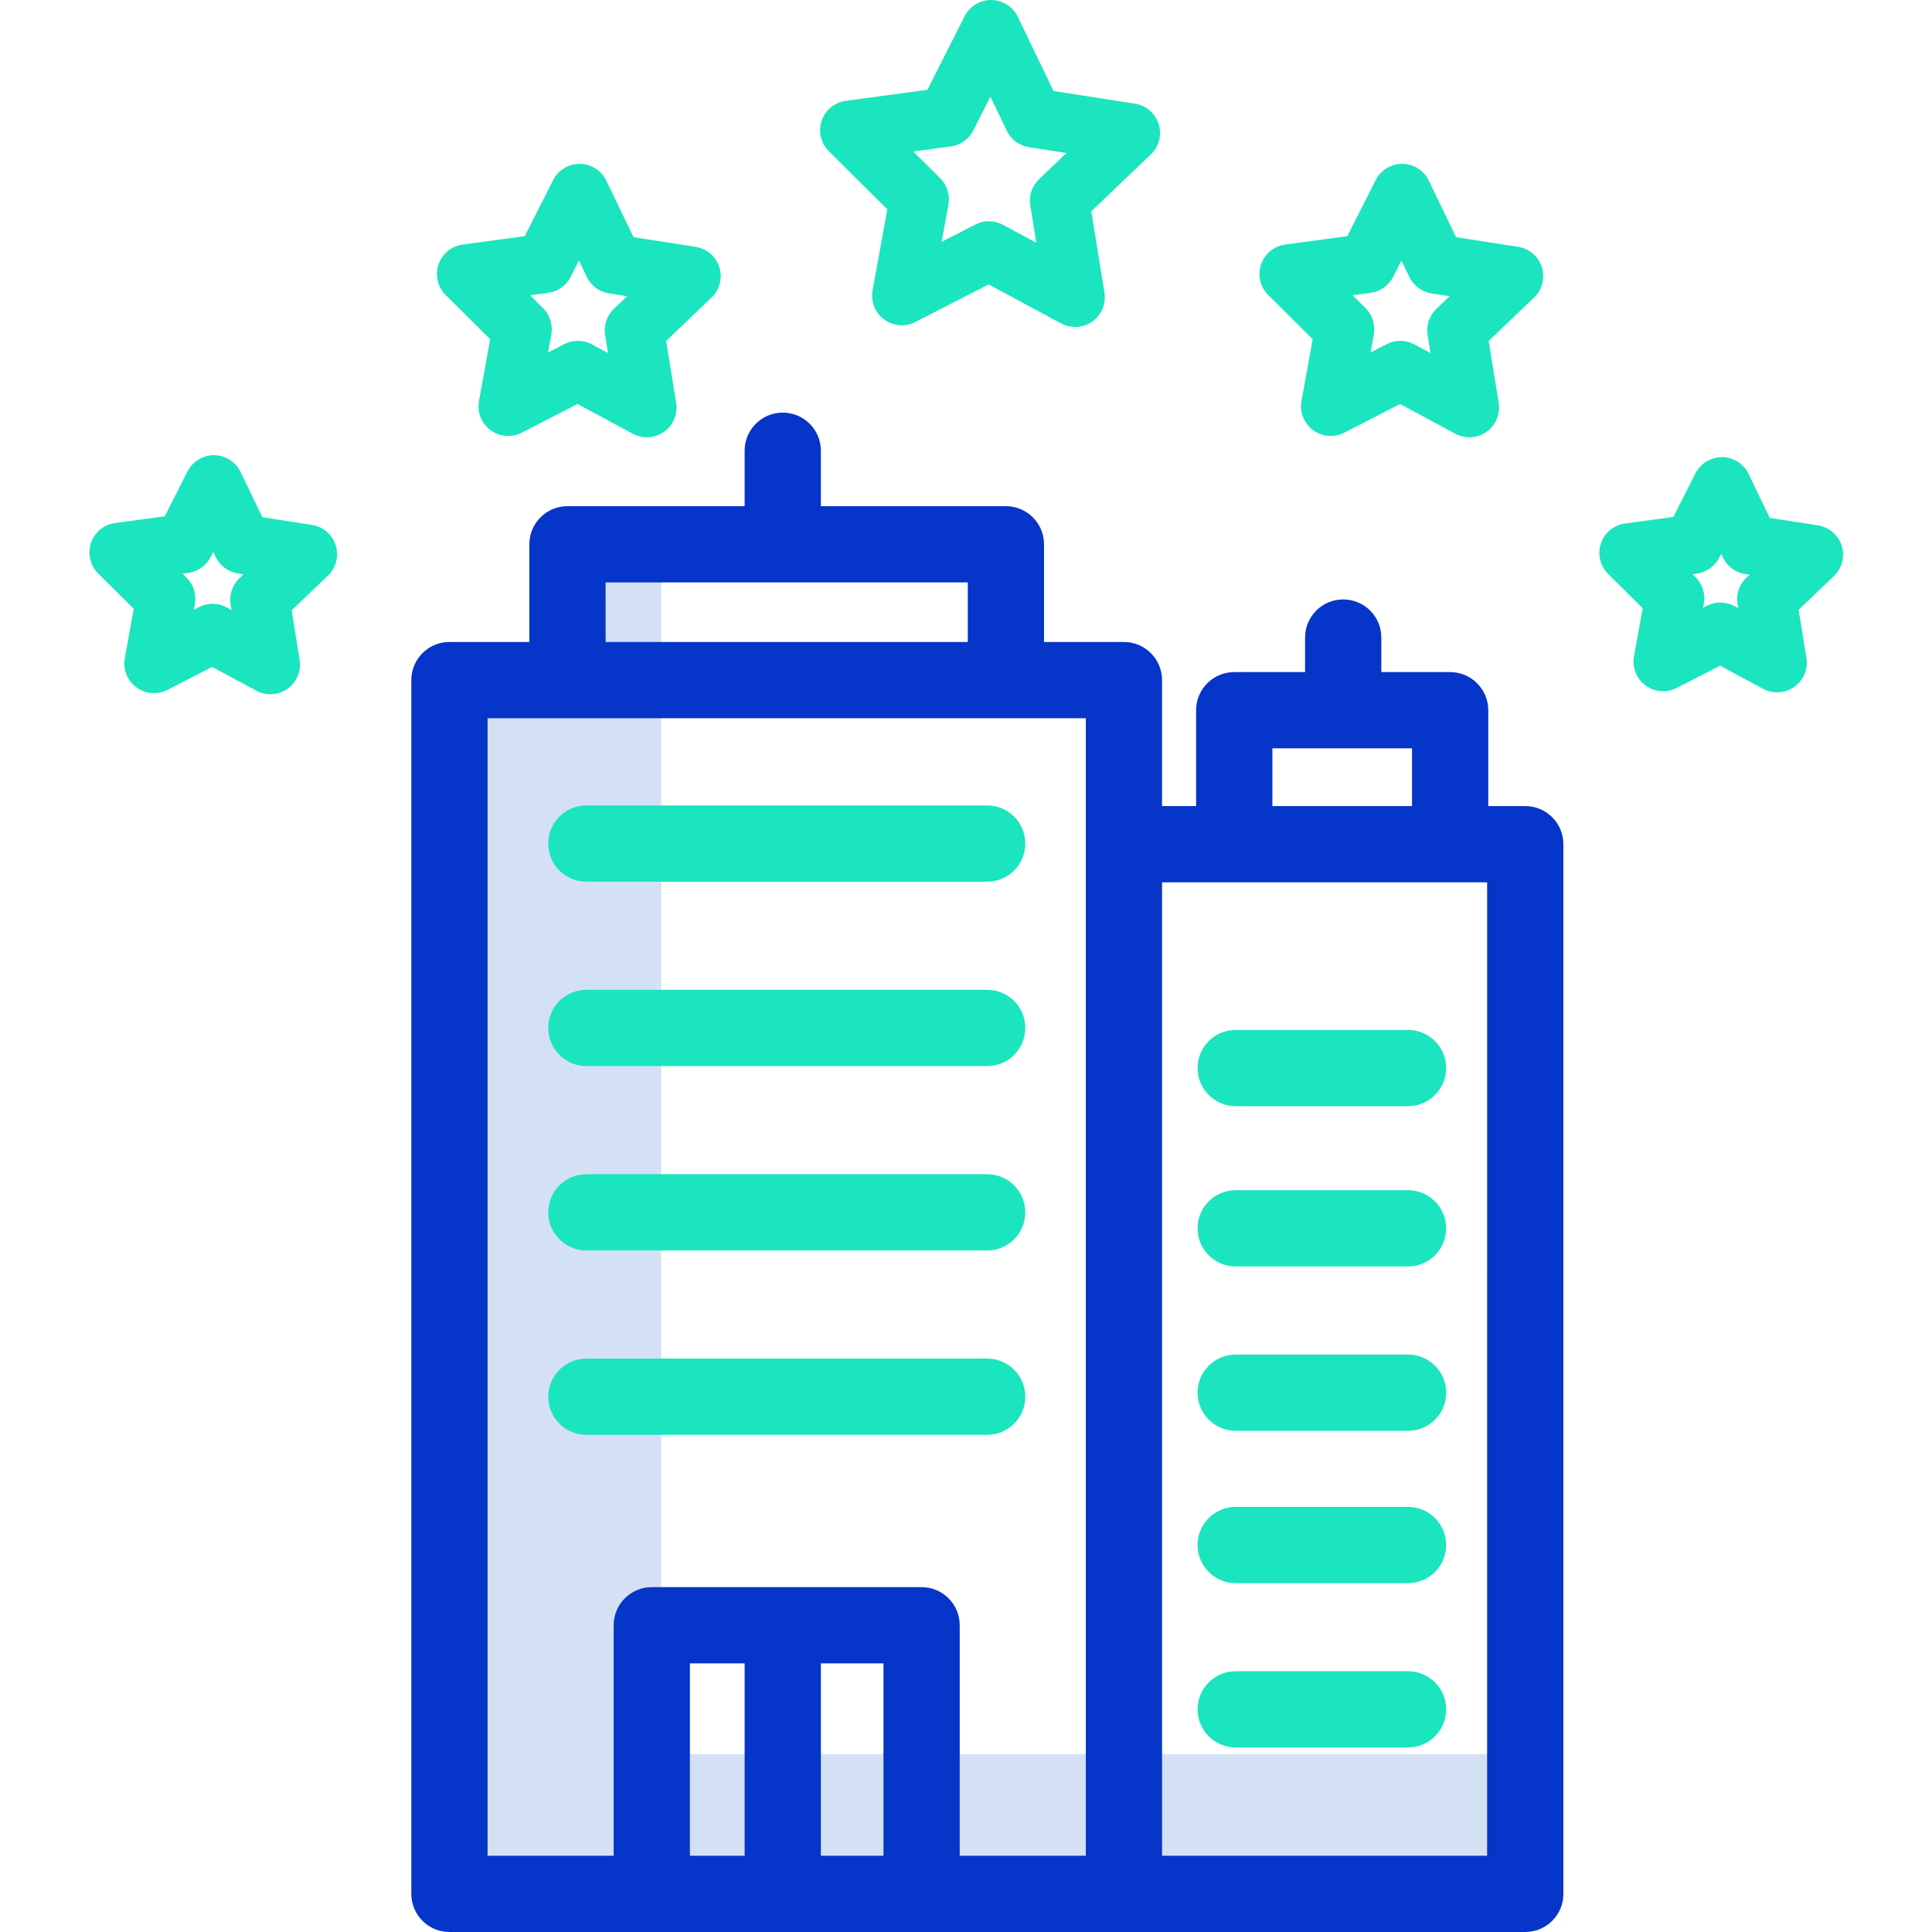
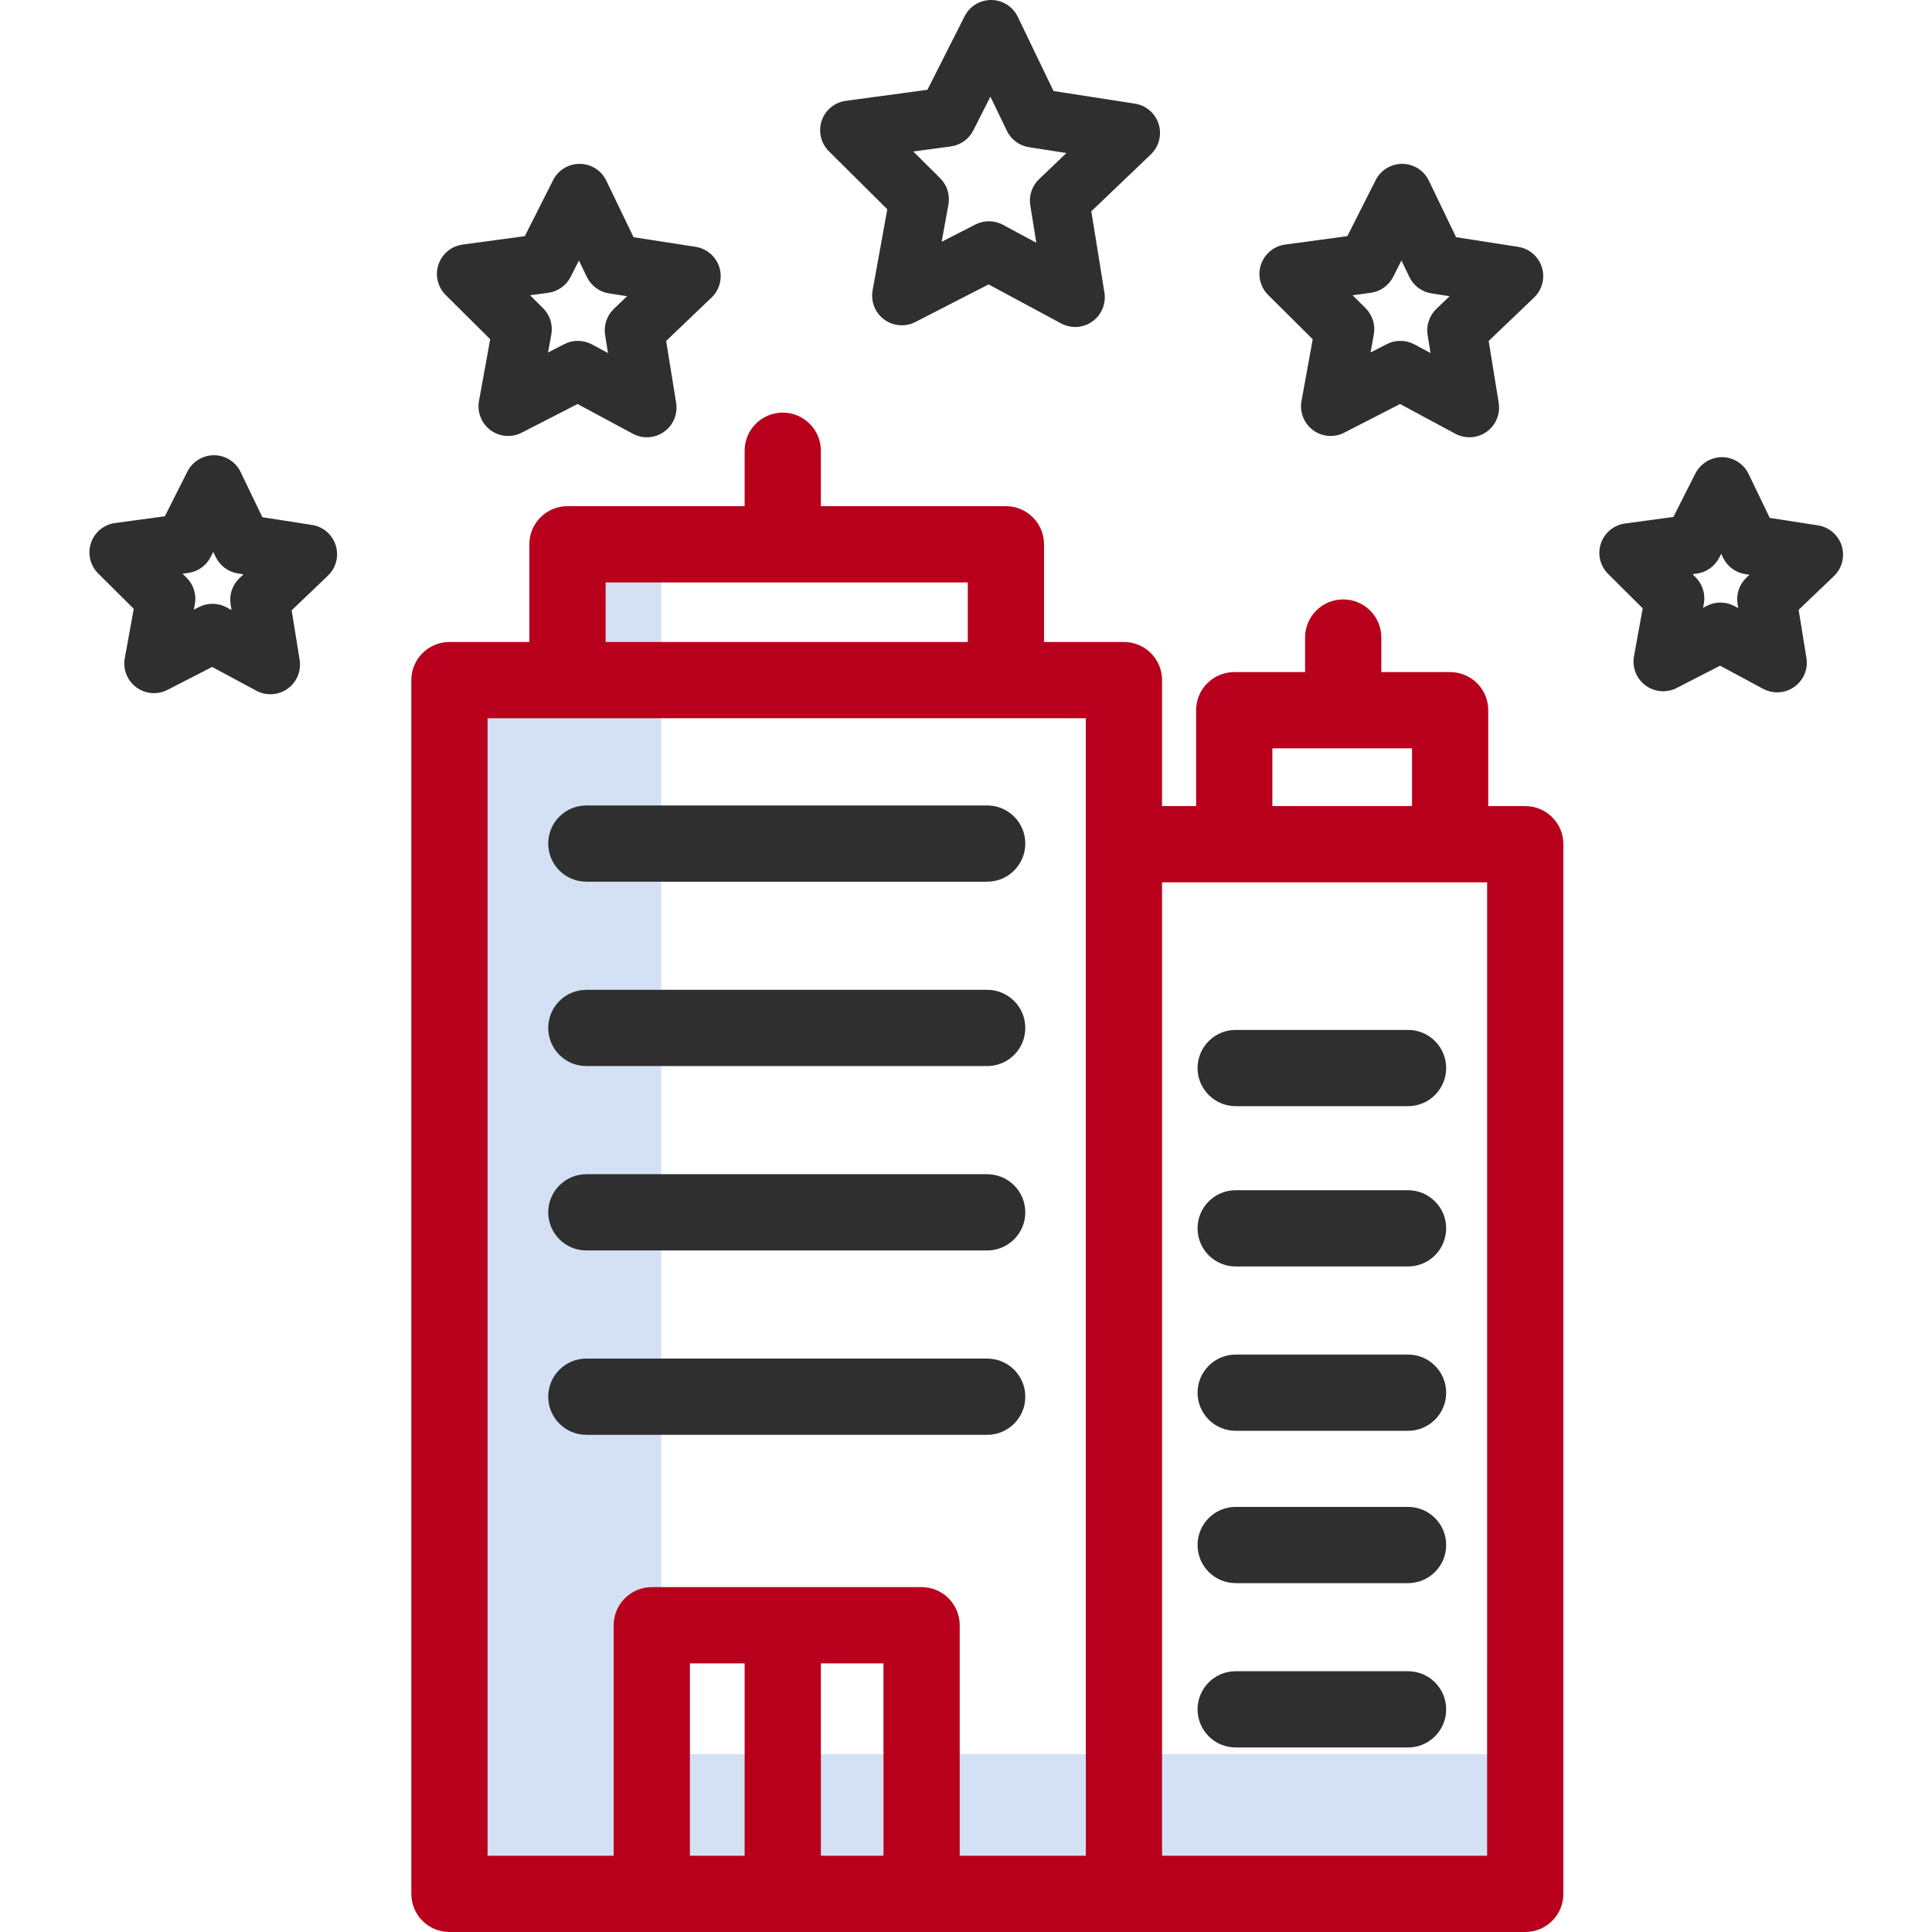
<svg xmlns="http://www.w3.org/2000/svg" height="456pt" viewBox="-21 0 456 456.111" width="456pt">
  <path d="m294.285 414.109h-159.238v-285.609h-22.133v32.062h-27.867v286.547h253.984v-33zm0 0" fill="#d4e1f4" />
-   <g fill="#1ae5be">
+   <g fill="#2f2f2f">
    <path d="m212 251.68h-94.629c-4.969 0-9-4.027-9-9 0-4.969 4.031-9 9-9h94.629c4.969 0 9 4.031 9 9 0 4.973-4.031 9-9 9zm0 0" />
    <path d="m212 295.211h-94.629c-4.969 0-9-4.031-9-9s4.031-9 9-9h94.629c4.969 0 9 4.031 9 9s-4.031 9-9 9zm0 0" />
    <path d="m212 338.738h-94.629c-4.969 0-9-4.031-9-9 0-4.973 4.031-9 9-9h94.629c4.969 0 9 4.027 9 9 0 4.969-4.031 9-9 9zm0 0" />
    <path d="m212 208.152h-94.629c-4.969 0-9-4.031-9-9 0-4.973 4.031-9 9-9h94.629c4.969 0 9 4.027 9 9 0 4.969-4.031 9-9 9zm0 0" />
    <path d="m311.359 337.789h-40.691c-4.969 0-9-4.027-9-9 0-4.969 4.031-9 9-9h40.691c4.969 0 9 4.031 9 9 0 4.973-4.031 9-9 9zm0 0" />
    <path d="m311.359 373.75h-40.691c-4.969 0-9-4.031-9-9s4.031-9 9-9h40.691c4.969 0 9 4.031 9 9s-4.031 9-9 9zm0 0" />
    <path d="m311.359 412.547h-40.691c-4.969 0-9-4.027-9-9 0-4.969 4.031-9 9-9h40.691c4.969 0 9 4.031 9 9 0 4.973-4.031 9-9 9zm0 0" />
    <path d="m311.359 298.992h-40.691c-4.969 0-9-4.027-9-9 0-4.969 4.031-9 9-9h40.691c4.969 0 9 4.031 9 9 0 4.973-4.031 9-9 9zm0 0" />
    <path d="m232.773 77.195c-1.16 0-2.297-.289-3.316-.836l-17.125-9.215-17.301 8.883c-2.371 1.215-5.227.977-7.363-.609-2.141-1.586-3.191-4.25-2.719-6.871l3.473-19.137-13.797-13.707c-1.887-1.879-2.547-4.664-1.699-7.191.852-2.527 3.059-4.352 5.699-4.707l19.273-2.609 8.773-17.355c1.191-2.355 3.605-3.84 6.246-3.84h.07c2.664.027 5.082 1.562 6.238 3.965l8.438 17.52 19.215 2.984c2.633.406 4.805 2.273 5.605 4.816.797 2.543.086 5.316-1.84 7.16l-14.062 13.438 3.102 19.199c.324 2.023-.254 4.09-1.582 5.652-1.332 1.562-3.277 2.465-5.332 2.465zm-20.367-24.961c1.16 0 2.297.289 3.316.836l7.879 4.242-1.426-8.832c-.371-2.273.406-4.582 2.07-6.176l6.465-6.18-8.836-1.371c-2.277-.355-4.234-1.805-5.234-3.883l-3.879-8.059-4.035 7.98c-1.043 2.055-3.027 3.469-5.309 3.777l-8.863 1.199 6.344 6.301c1.633 1.621 2.363 3.945 1.953 6.215l-1.598 8.801 7.957-4.074c.988-.508 2.082-.773 3.195-.777zm0 0" />
    <path d="m325.844 103.238c-1.156 0-2.297-.285-3.316-.836l-13.051-7.023-13.188 6.77c-2.367 1.219-5.227.984-7.363-.602-2.141-1.59-3.195-4.254-2.719-6.875l2.645-14.582-10.512-10.449c-1.887-1.879-2.547-4.668-1.699-7.195.852-2.523 3.059-4.348 5.699-4.707l14.688-1.988 6.688-13.227c1.191-2.355 3.605-3.84 6.246-3.84h.07c2.664.023 5.082 1.562 6.238 3.961l6.43 13.355 14.648 2.273c2.629.41 4.805 2.277 5.602 4.816.797 2.543.086 5.316-1.84 7.16l-10.715 10.242 2.367 14.629c.324 2.027-.254 4.094-1.582 5.656-1.332 1.562-3.277 2.461-5.332 2.461zm-16.293-22.766c1.156 0 2.297.285 3.316.836l3.801 2.043-.688-4.262c-.367-2.273.406-4.582 2.07-6.176l3.121-2.984-4.266-.66c-2.277-.355-4.234-1.805-5.234-3.883l-1.871-3.891-1.949 3.855c-1.039 2.055-3.023 3.469-5.305 3.777l-4.281.578 3.062 3.047c1.633 1.621 2.363 3.945 1.953 6.215l-.77 4.246 3.84-1.973c.988-.508 2.086-.773 3.199-.77zm0 0" />
    <path d="m131.664 103.238c-1.16 0-2.297-.285-3.316-.836l-13.051-7.023-13.188 6.77c-2.371 1.219-5.227.984-7.367-.602-2.141-1.59-3.195-4.254-2.719-6.875l2.648-14.582-10.512-10.449c-1.891-1.879-2.547-4.668-1.699-7.191.848-2.527 3.055-4.352 5.695-4.711l14.688-1.988 6.684-13.227c1.191-2.355 3.609-3.84 6.25-3.84h.066c2.664.023 5.082 1.562 6.238 3.961l6.434 13.355 14.645 2.273c2.633.41 4.805 2.277 5.605 4.816.797 2.543.082 5.316-1.84 7.16l-10.715 10.242 2.363 14.629c.328 2.027-.25 4.094-1.582 5.656-1.328 1.562-3.277 2.461-5.328 2.461zm-16.293-22.766c1.16 0 2.297.285 3.316.836l3.801 2.043-.688-4.262c-.367-2.273.406-4.582 2.074-6.176l3.121-2.984-4.27-.66c-2.273-.355-4.23-1.805-5.23-3.883l-1.875-3.891-1.949 3.855c-1.039 2.055-3.023 3.469-5.305 3.777l-4.281.578 3.062 3.047c1.637 1.621 2.367 3.945 1.953 6.215l-.77 4.246 3.84-1.973c.992-.508 2.086-.773 3.199-.77zm0 0" />
    <path d="m398.488 163.449c-1.156.004-2.297-.285-3.316-.836l-10.145-5.457-10.242 5.262c-2.371 1.219-5.227.984-7.367-.605-2.141-1.586-3.195-4.25-2.719-6.871l2.059-11.332-8.172-8.121c-1.887-1.879-2.547-4.664-1.699-7.191.852-2.527 3.059-4.352 5.699-4.707l11.414-1.547 5.199-10.277c1.219-2.359 3.656-3.844 6.316-3.84 2.664.027 5.082 1.562 6.238 3.961l5 10.379 11.383 1.766c2.629.41 4.805 2.277 5.602 4.82.797 2.539.086 5.316-1.84 7.156l-8.324 7.961 1.836 11.367c.328 2.027-.25 4.094-1.582 5.656-1.328 1.562-3.277 2.461-5.328 2.461zm-13.383-21.199c1.16 0 2.297.289 3.32.836l.891.48-.16-1c-.367-2.273.406-4.582 2.07-6.176l.734-.699-1-.156c-2.277-.352-4.234-1.805-5.234-3.879l-.438-.914-.461.902c-1.039 2.055-3.023 3.469-5.305 3.777l-1 .137.719.715c1.633 1.625 2.363 3.949 1.953 6.215l-.184 1 .902-.465c.988-.508 2.082-.773 3.191-.773zm0 0" />
    <path d="m42.777 163.902c-1.156 0-2.297-.285-3.316-.836l-10.434-5.613-10.539 5.41c-2.371 1.219-5.227.984-7.367-.602-2.141-1.59-3.195-4.254-2.719-6.875l2.117-11.656-8.402-8.352c-1.887-1.883-2.547-4.668-1.695-7.195.848-2.527 3.055-4.352 5.695-4.707l11.742-1.59 5.336-10.574c1.215-2.367 3.656-3.852 6.316-3.844 2.664.027 5.082 1.562 6.238 3.965l5.141 10.676 11.707 1.816c2.633.406 4.805 2.273 5.605 4.816.797 2.543.086 5.316-1.84 7.16l-8.562 8.188 1.887 11.699c.328 2.023-.25 4.09-1.578 5.652-1.332 1.562-3.281 2.465-5.332 2.465zm-13.672-21.359c1.156 0 2.297.289 3.316.836l1.184.637-.215-1.324c-.367-2.277.406-4.586 2.074-6.18l.969-.93-1.324-.207c-2.277-.352-4.234-1.805-5.234-3.879l-.586-1.211-.605 1.199c-1.039 2.055-3.023 3.469-5.305 3.777l-1.336.18.953.949c1.637 1.625 2.367 3.953 1.953 6.219l-.238 1.324 1.199-.613c.988-.508 2.082-.773 3.195-.777zm0 0" />
    <path d="m311.359 261.145h-40.691c-4.969 0-9-4.031-9-9 0-4.973 4.031-9 9-9h40.691c4.969 0 9 4.027 9 9 0 4.969-4.031 9-9 9zm0 0" />
  </g>
-   <path d="m339.031 190.301h-8.734v-22.633c0-4.969-4.031-9-9-9h-16.246v-8.156c0-4.973-4.031-9-9-9-4.973 0-9 4.027-9 9v8.156h-16.723c-4.969 0-9 4.031-9 9v22.633h-8.043v-29.738c0-4.969-4.027-9-9-9h-18.863v-23.062c0-4.969-4.031-9-9-9h-43.684v-13.09c0-4.969-4.031-9-9-9-4.973 0-9 4.031-9 9v13.086h-41.824c-4.969 0-9 4.031-9 9v23.062h-18.863c-4.973 0-9 4.031-9 9v286.551c0 4.973 4.027 9 9 9h253.98c4.973 0 9-4.027 9-9v-247.809c0-4.969-4.027-9-9-9zm-217.117-52.801h85.508v14.062h-85.5zm65.602 300.609h-14.777v-45.414h14.777zm-32.777 0h-12.918v-45.414h12.918zm80.547 0h-29.77v-54.414c0-4.969-4.031-9-9-9h-63.695c-4.973 0-9 4.031-9 9v54.414h-29.77v-268.547h141.234zm44.043-261.438h32.969v13.629h-32.969zm50.699 261.438h-76.742v-229.809h76.746zm0 0" fill="#0635c9" />
+   <path d="m339.031 190.301h-8.734v-22.633c0-4.969-4.031-9-9-9h-16.246v-8.156c0-4.973-4.031-9-9-9-4.973 0-9 4.027-9 9v8.156h-16.723c-4.969 0-9 4.031-9 9v22.633h-8.043v-29.738c0-4.969-4.027-9-9-9h-18.863v-23.062c0-4.969-4.031-9-9-9h-43.684v-13.09c0-4.969-4.031-9-9-9-4.973 0-9 4.031-9 9v13.086h-41.824c-4.969 0-9 4.031-9 9v23.062h-18.863c-4.973 0-9 4.031-9 9v286.551c0 4.973 4.027 9 9 9h253.98c4.973 0 9-4.027 9-9v-247.809c0-4.969-4.027-9-9-9zm-217.117-52.801h85.508v14.062h-85.5zm65.602 300.609h-14.777v-45.414h14.777zm-32.777 0h-12.918v-45.414h12.918zm80.547 0h-29.77v-54.414c0-4.969-4.031-9-9-9h-63.695c-4.973 0-9 4.031-9 9v54.414h-29.77v-268.547h141.234zm44.043-261.438h32.969v13.629h-32.969zm50.699 261.438h-76.742v-229.809h76.746zm0 0" fill="#b8001c" />
</svg>
